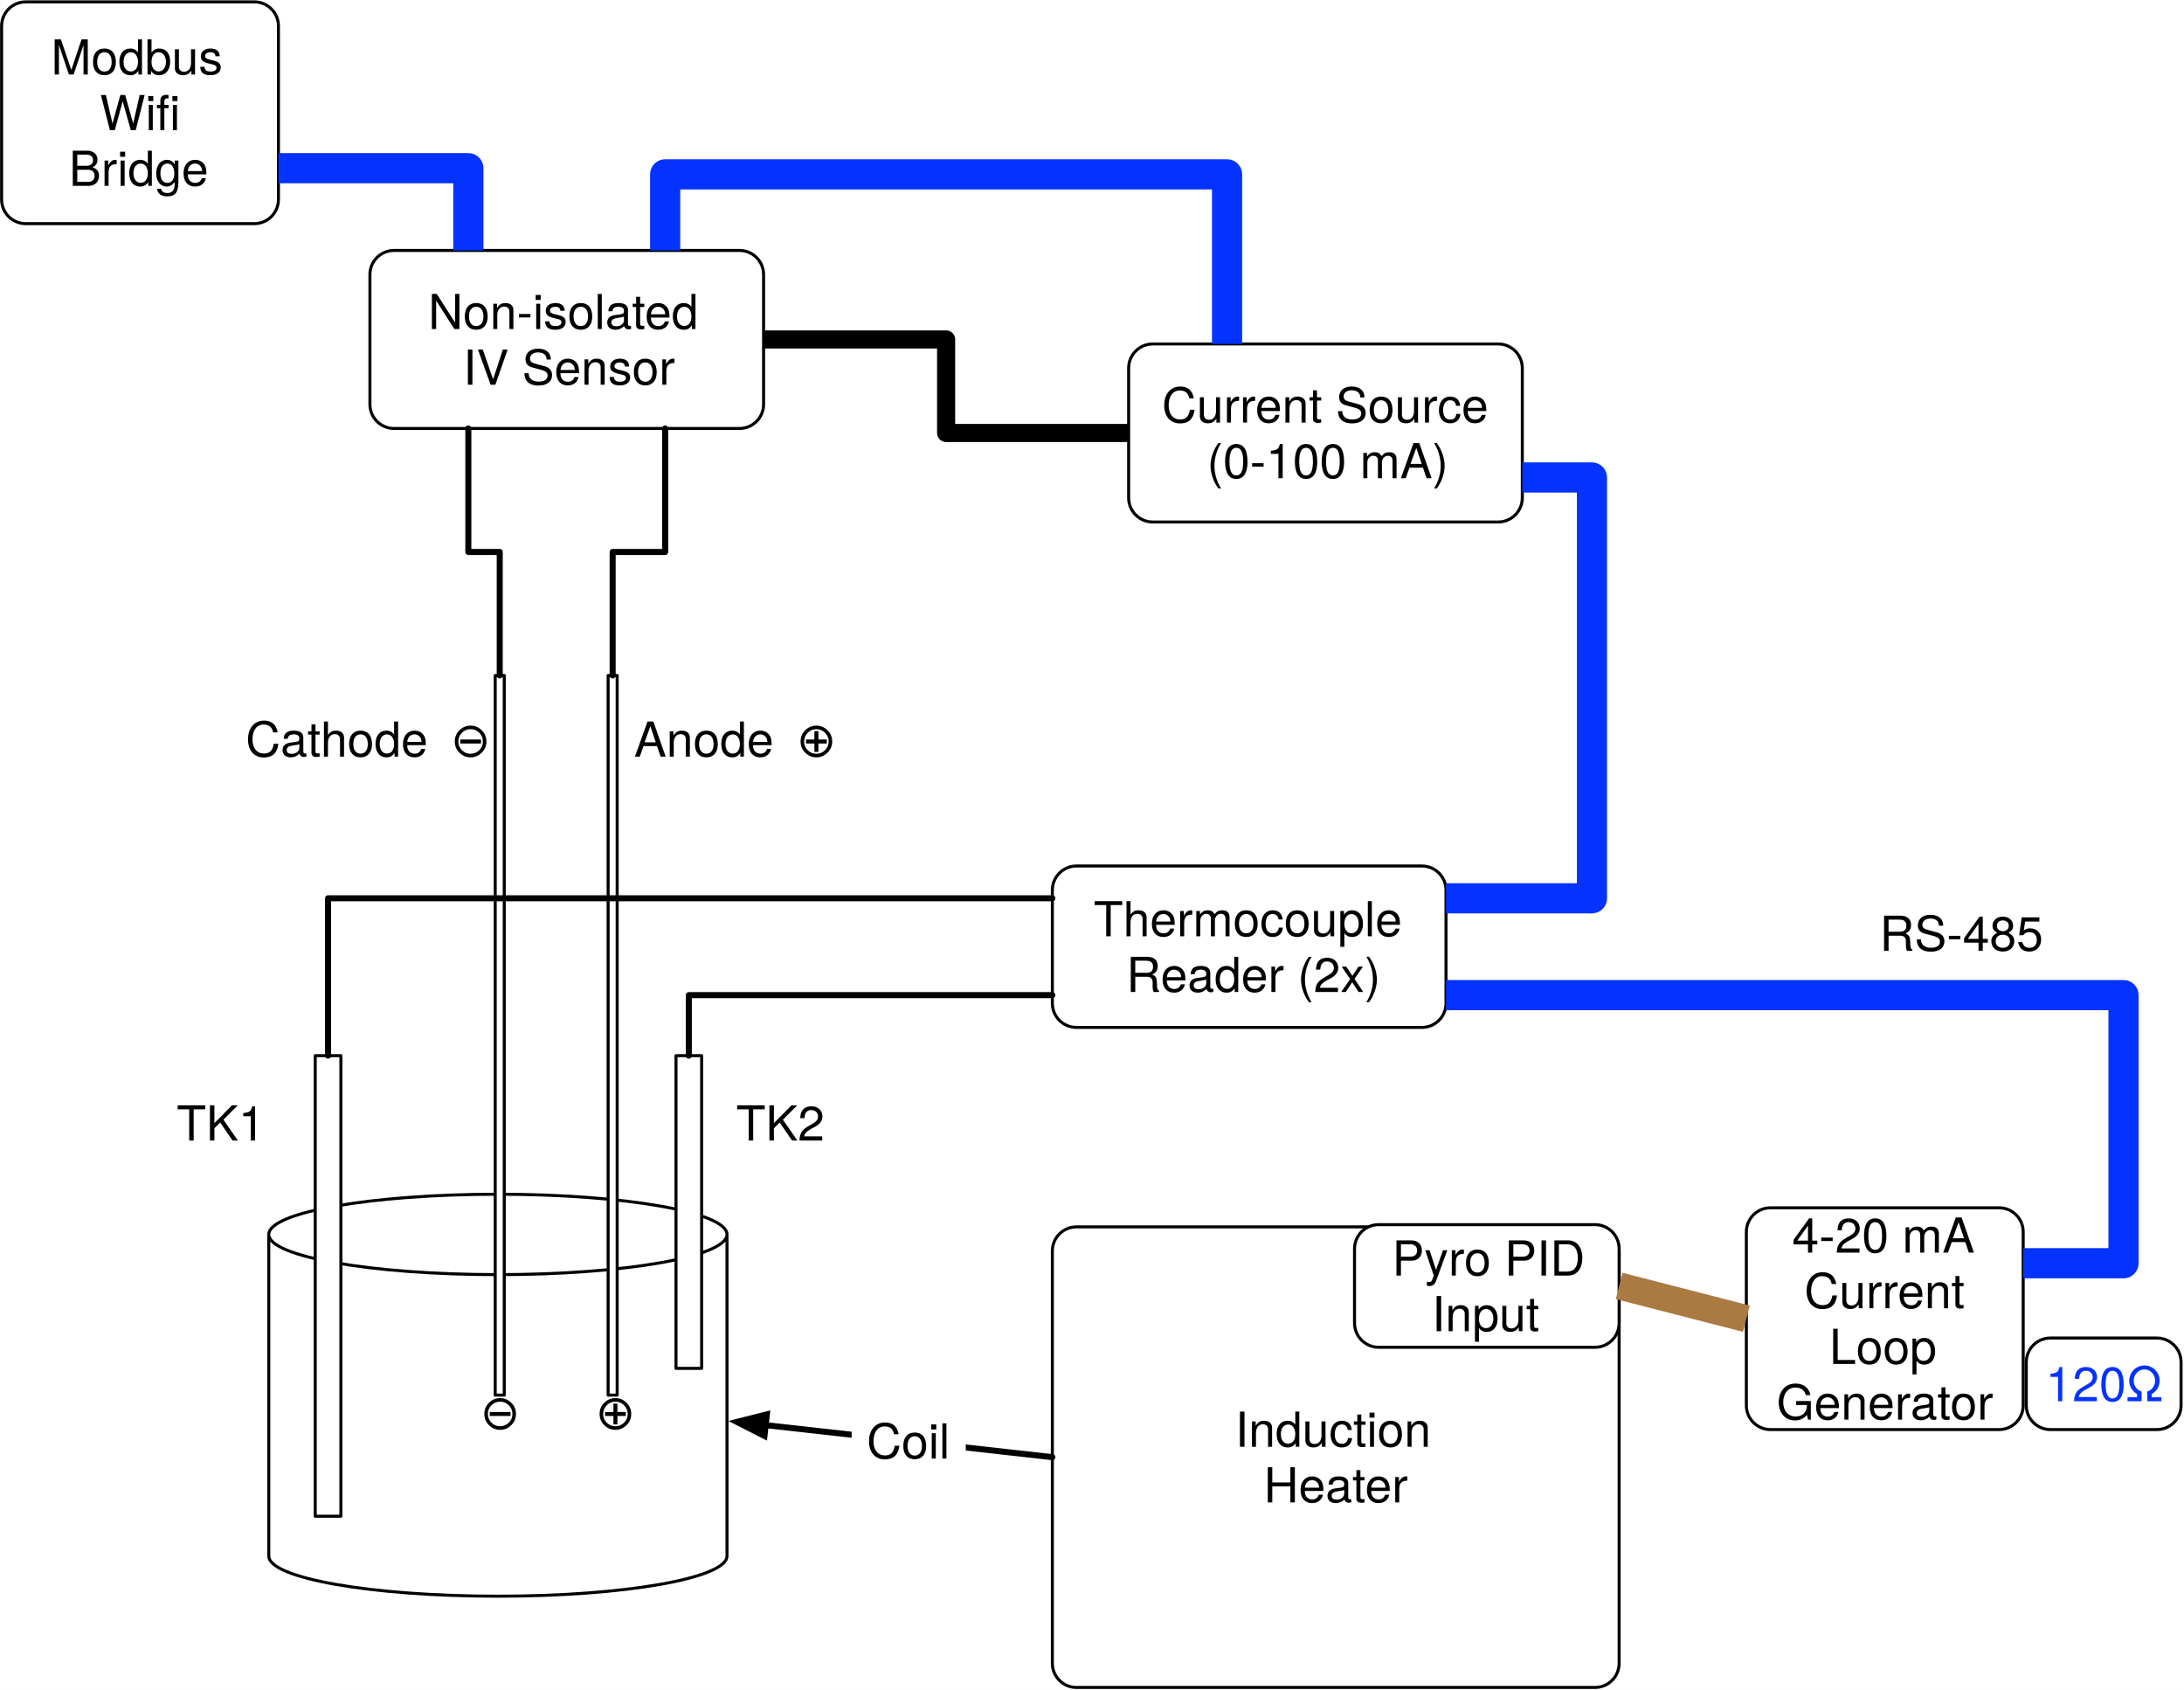
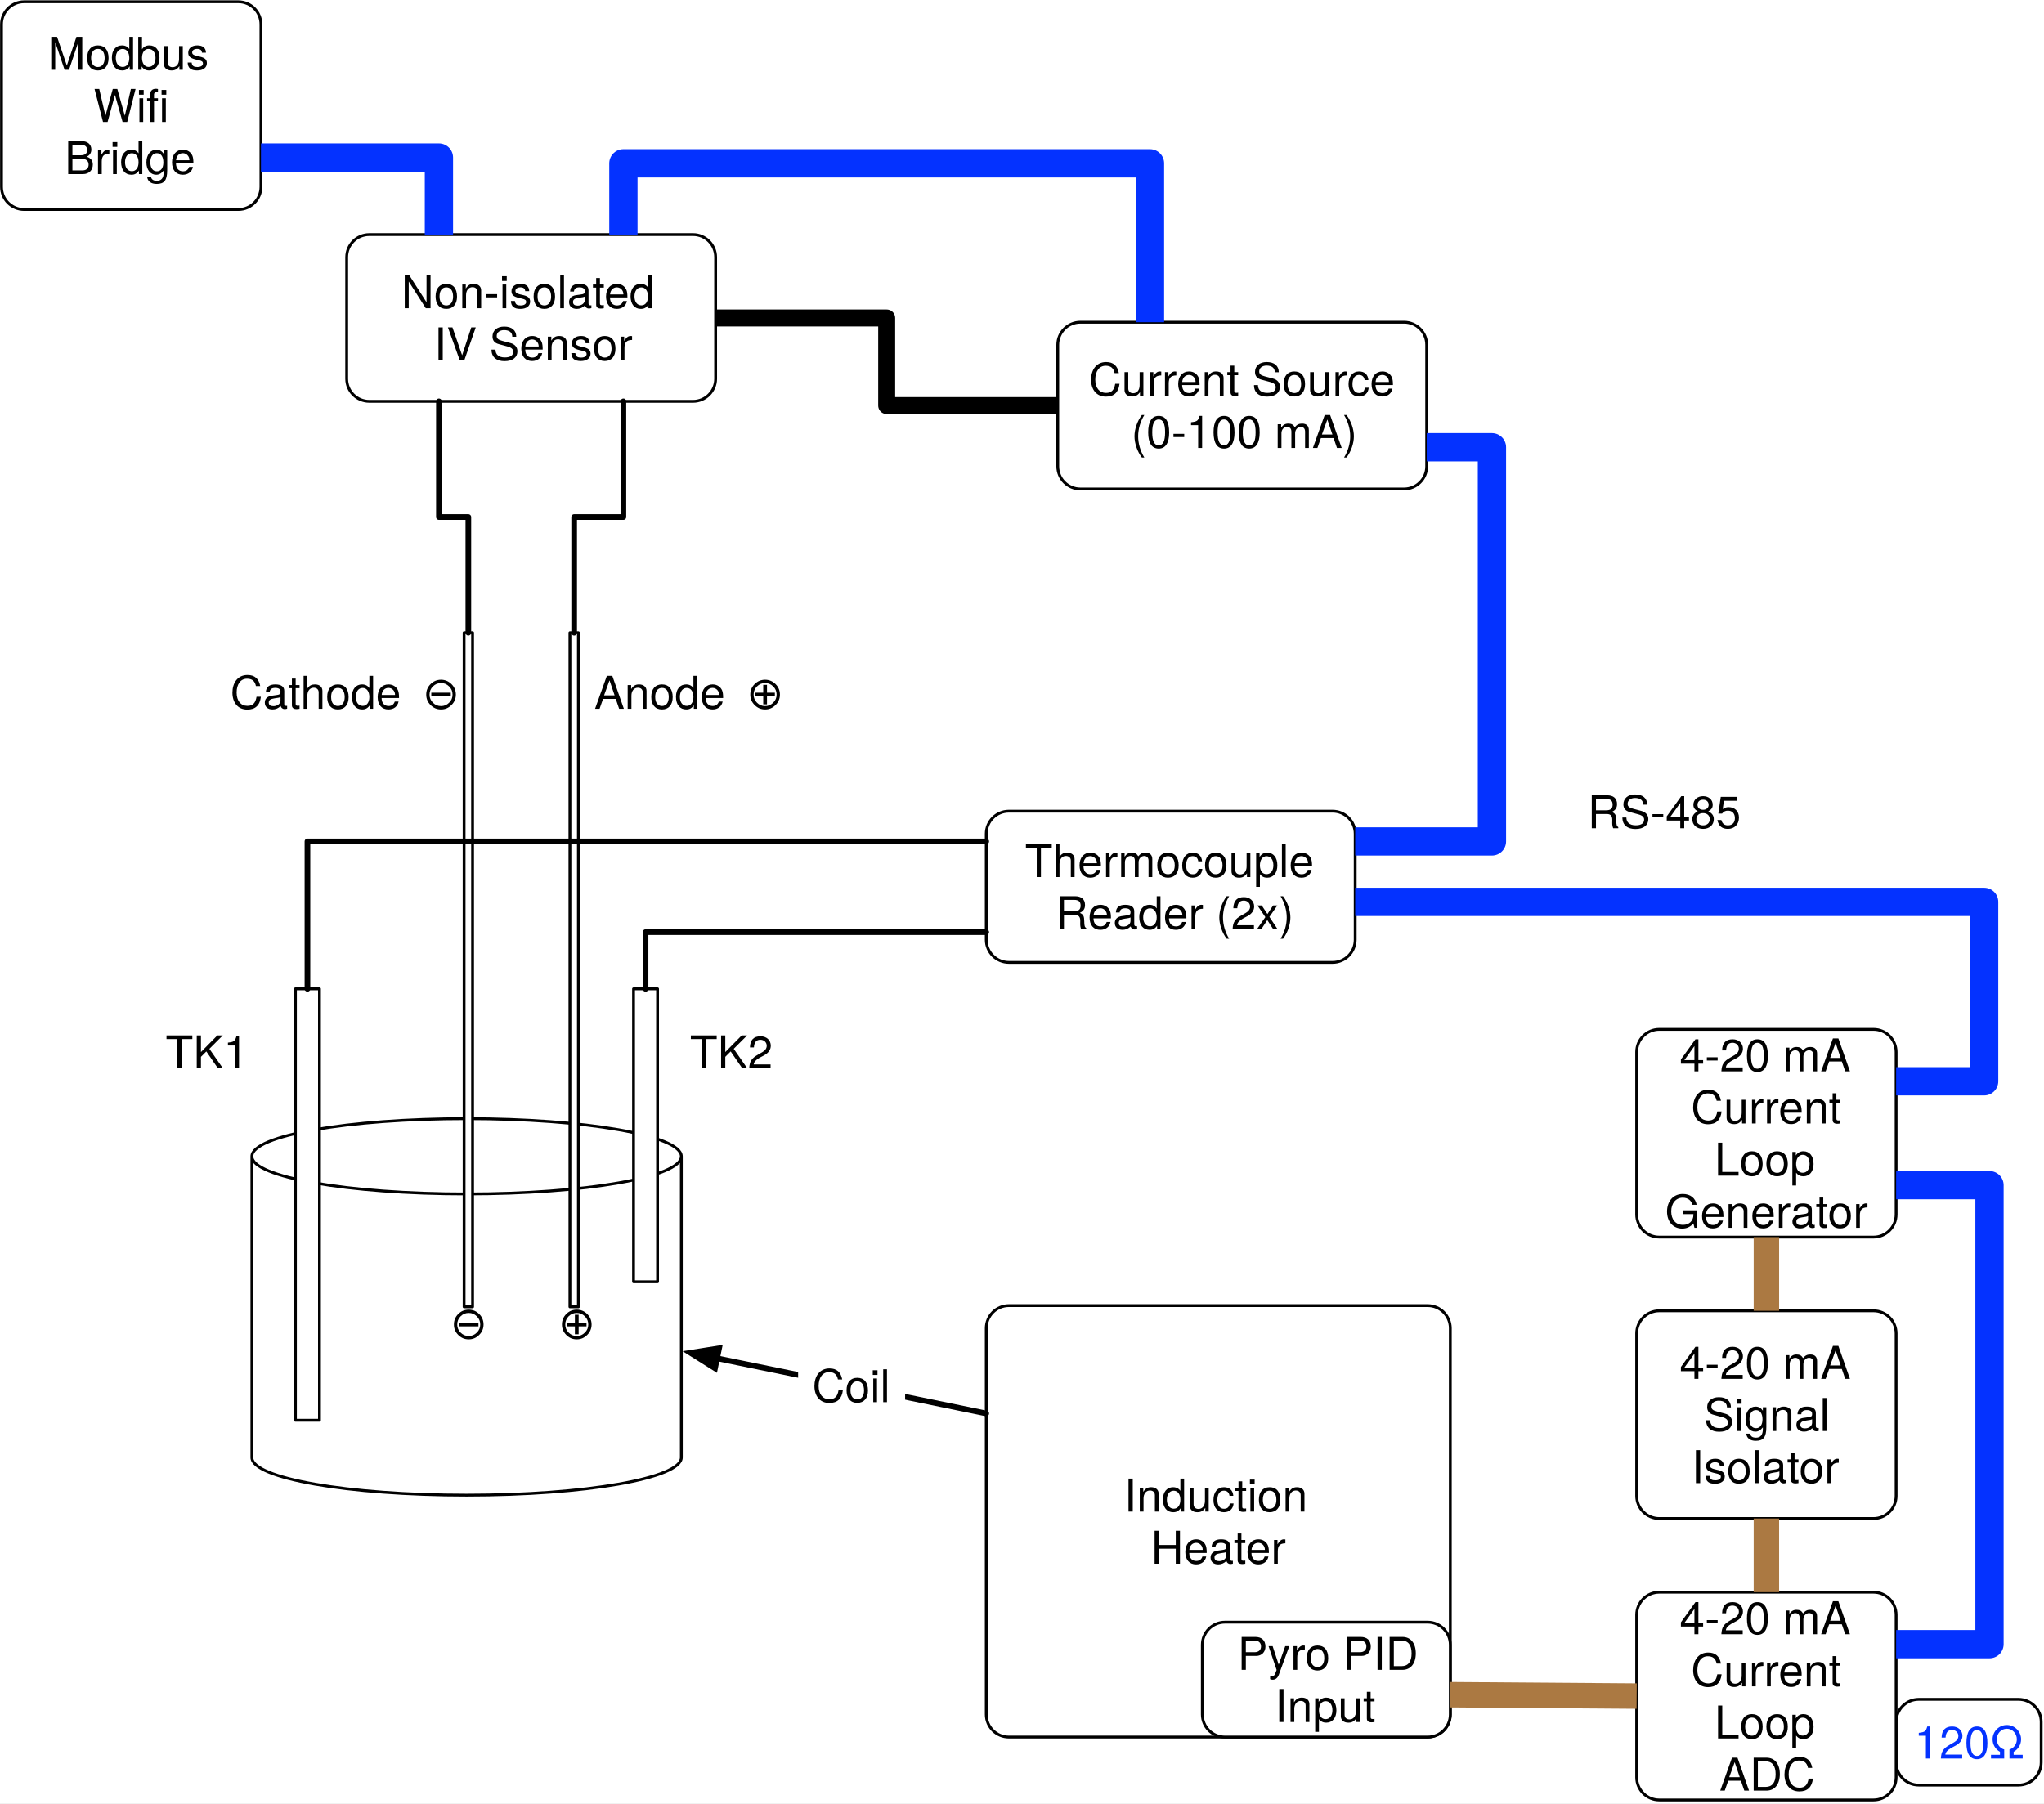
- <svg xmlns="http://www.w3.org/2000/svg" version="1.1" viewBox="242 9 724 560" width="724" height="560">
+ <svg xmlns="http://www.w3.org/2000/svg" version="1.1" viewBox="242 9 723 638" width="723" height="638">
  <defs>
    <marker orient="auto" overflow="visible" markerUnits="strokeWidth" id="FilledArrow_Marker" stroke-linejoin="miter" stroke-miterlimit="10" viewBox="-1 -3 7 6" markerWidth="7" markerHeight="6" color="black">
      <g>
        <path d="M 4.8 0 L 0 -1.8 L 0 1.8 Z" fill="currentColor" stroke="currentColor" stroke-width="1" />
      </g>
    </marker>
  </defs>
-   <g id="Canvas_1" stroke-dasharray="none" stroke-opacity="1" stroke="none" fill="none" fill-opacity="1">
-     <rect fill="white" x="242" y="9" width="724" height="560" />
+   <g id="Canvas_1" stroke="none" stroke-opacity="1" fill="none" fill-opacity="1" stroke-dasharray="none">
+     <rect fill="white" x="242" y="9" width="723" height="638" />
    <g id="Canvas_1_Layer_1">
      <g id="Graphic_2">
        <path d="M 598.856 296 L 713.356 296 C 717.775 296 721.356 299.582 721.356 304 L 721.356 341.5 C 721.356 345.918 717.775 349.5 713.356 349.5 L 598.856 349.5 C 594.438 349.5 590.856 345.918 590.856 341.5 L 590.856 304 C 590.856 299.582 594.438 296 598.856 296 Z" fill="white" />
        <path d="M 598.856 296 L 713.356 296 C 717.775 296 721.356 299.582 721.356 304 L 721.356 341.5 C 721.356 345.918 717.775 349.5 713.356 349.5 L 598.856 349.5 C 594.438 349.5 590.856 345.918 590.856 341.5 L 590.856 304 C 590.856 299.582 594.438 296 598.856 296 Z" stroke="black" stroke-linecap="round" stroke-linejoin="round" stroke-width="1" />
        <text transform="translate(595.8565 304.302)" fill="black">
          <tspan font-family="Helvetica Neue" font-size="16" fill="black" x="8.682" y="15" xml:space="preserve">Thermocouple </tspan>
          <tspan font-family="Helvetica Neue" font-size="16" fill="black" x="19.514" y="33.448" xml:space="preserve">Reader (2x)</tspan>
        </text>
      </g>
      <g id="Graphic_3">
        <path d="M 624.148 122.996 L 738.648 122.996 C 743.066 122.996 746.648 126.578 746.648 130.996 L 746.648 173.996 C 746.648 178.415 743.066 181.996 738.648 181.996 L 624.148 181.996 C 619.73 181.996 616.148 178.415 616.148 173.996 L 616.148 130.996 C 616.148 126.578 619.73 122.996 624.148 122.996 Z" fill="white" />
        <path d="M 624.148 122.996 L 738.648 122.996 C 743.066 122.996 746.648 126.578 746.648 130.996 L 746.648 173.996 C 746.648 178.415 743.066 181.996 738.648 181.996 L 624.148 181.996 C 619.73 181.996 616.148 178.415 616.148 173.996 L 616.148 130.996 C 616.148 126.578 619.73 122.996 624.148 122.996 Z" stroke="black" stroke-linecap="round" stroke-linejoin="round" stroke-width="1" />
        <text transform="translate(621.1481 134.0485)" fill="black">
          <tspan font-family="Helvetica Neue" font-size="16" fill="black" x="6.018" y="15" xml:space="preserve">Current Source</tspan>
          <tspan font-family="Helvetica Neue" font-size="16" fill="black" x="20.97" y="33.448" xml:space="preserve">(0-100 mA)</tspan>
        </text>
      </g>
      <g id="Graphic_4">
-         <path d="M 828.921 409.277 L 904.691 409.277 C 909.109 409.277 912.691 412.859 912.691 417.277 L 912.691 474.777 C 912.691 479.196 909.109 482.777 904.691 482.777 L 828.921 482.777 C 824.502 482.777 820.921 479.196 820.921 474.777 L 820.921 417.277 C 820.921 412.859 824.502 409.277 828.921 409.277 Z" fill="white" />
-         <path d="M 828.921 409.277 L 904.691 409.277 C 909.109 409.277 912.691 412.859 912.691 417.277 L 912.691 474.777 C 912.691 479.196 909.109 482.777 904.691 482.777 L 828.921 482.777 C 824.502 482.777 820.921 479.196 820.921 474.777 L 820.921 417.277 C 820.921 412.859 824.502 409.277 828.921 409.277 Z" stroke="black" stroke-linecap="round" stroke-linejoin="round" stroke-width="1" />
-         <text transform="translate(825.9207 409.1314)" fill="black">
+         <path d="M 828.921 373.195 L 904.691 373.195 C 909.109 373.195 912.691 376.777 912.691 381.195 L 912.691 438.695 C 912.691 443.113 909.109 446.695 904.691 446.695 L 828.921 446.695 C 824.502 446.695 820.921 443.113 820.921 438.695 L 820.921 381.195 C 820.921 376.777 824.502 373.195 828.921 373.195 Z" fill="white" />
+         <path d="M 828.921 373.195 L 904.691 373.195 C 909.109 373.195 912.691 376.777 912.691 381.195 L 912.691 438.695 C 912.691 443.113 909.109 446.695 904.691 446.695 L 828.921 446.695 C 824.502 446.695 820.921 443.113 820.921 438.695 L 820.921 381.195 C 820.921 376.777 824.502 373.195 828.921 373.195 Z" stroke="black" stroke-linecap="round" stroke-linejoin="round" stroke-width="1" />
+         <text transform="translate(825.9207 373.0489)" fill="black">
          <tspan font-family="Helvetica Neue" font-size="16" fill="black" x="10.197" y="15" xml:space="preserve">4-20 mA </tspan>
          <tspan font-family="Helvetica Neue" font-size="16" fill="black" x="14.213" y="33.448" xml:space="preserve">Current </tspan>
-           <tspan font-family="Helvetica Neue" font-size="16" fill="black" x="22.509" y="51.896" xml:space="preserve">Loop</tspan>
+           <tspan font-family="Helvetica Neue" font-size="16" fill="black" x="22.509" y="51.896" xml:space="preserve">Loop </tspan>
          <tspan font-family="Helvetica Neue" font-size="16" fill="black" x="5.037" y="70.344" xml:space="preserve">Generator</tspan>
        </text>
      </g>
      <g id="Graphic_5">
        <path d="M 372.631 92 L 487.131 92 C 491.549 92 495.131 95.582 495.131 100 L 495.131 143 C 495.131 147.418 491.549 151 487.131 151 L 372.631 151 C 368.213 151 364.631 147.418 364.631 143 L 364.631 100 C 364.631 95.582 368.213 92 372.631 92 Z" fill="white" />
        <path d="M 372.631 92 L 487.131 92 C 491.549 92 495.131 95.582 495.131 100 L 495.131 143 C 495.131 147.418 491.549 151 487.131 151 L 372.631 151 C 368.213 151 364.631 147.418 364.631 143 L 364.631 100 C 364.631 95.582 368.213 92 372.631 92 Z" stroke="black" stroke-linecap="round" stroke-linejoin="round" stroke-width="1" />
        <text transform="translate(369.6309 103.052)" fill="black">
          <tspan font-family="Helvetica Neue" font-size="16" fill="black" x="14.322" y="15" xml:space="preserve">Non-isolated</tspan>
          <tspan font-family="Helvetica Neue" font-size="16" fill="black" x="25.882" y="33.448" xml:space="preserve">IV Sensor</tspan>
        </text>
      </g>
      <g id="Graphic_6">
        <text transform="translate(323.449 244.7617)" fill="black">
          <tspan font-family="Helvetica Neue" font-size="16" fill="black" x="6394885e-19" y="15" xml:space="preserve">Cathode </tspan>
          <tspan font-family="Apple Symbols" font-size="16" fill="black" y="15" xml:space="preserve">⊖</tspan>
        </text>
      </g>
      <g id="Graphic_7">
        <text transform="translate(452.2213 244.7617)" fill="black">
          <tspan font-family="Helvetica Neue" font-size="16" fill="black" x="0" y="15" xml:space="preserve">Anode </tspan>
          <tspan font-family="Apple Symbols" font-size="16" fill="black" y="15" xml:space="preserve">⊕</tspan>
        </text>
      </g>
      <g id="Graphic_9">
        <path d="M 331.102 524.678 L 331.102 418.107 C 331.102 410.753 365.127 404.785 407.051 404.785 C 448.975 404.785 483 410.753 483 418.107 L 483 524.678 C 483 532.032 448.975 538 407.051 538 C 365.127 538 331.102 532.032 331.102 524.678" fill="white" />
        <path d="M 331.102 524.678 L 331.102 418.107 C 331.102 410.753 365.127 404.785 407.051 404.785 C 448.975 404.785 483 410.753 483 418.107 L 483 524.678 C 483 532.032 448.975 538 407.051 538 C 365.127 538 331.102 532.032 331.102 524.678 M 331.102 418.107 C 331.102 425.46 365.127 431.428 407.051 431.428 C 448.975 431.428 483 425.46 483 418.107" stroke="black" stroke-linecap="round" stroke-linejoin="round" stroke-width="1" />
      </g>
      <g id="Graphic_10">
        <text transform="translate(300.5503 371.9874)" fill="black">
          <tspan font-family="Helvetica Neue" font-size="16" fill="black" x="20250468e-20" y="15" xml:space="preserve">TK1</tspan>
        </text>
      </g>
      <g id="Graphic_11">
        <text transform="translate(486.0234 371.9874)" fill="black">
          <tspan font-family="Helvetica Neue" font-size="16" fill="black" x="20250468e-20" y="15" xml:space="preserve">TK2</tspan>
        </text>
      </g>
      <g id="Graphic_12">
        <rect x="346.5" y="358.859" width="8.5" height="152.641" fill="white" />
        <rect x="346.5" y="358.859" width="8.5" height="152.641" stroke="black" stroke-linecap="round" stroke-linejoin="round" stroke-width="1" />
      </g>
      <g id="Graphic_13">
        <rect x="466.095" y="358.859" width="8.5" height="103.641" fill="white" />
        <rect x="466.095" y="358.859" width="8.5" height="103.641" stroke="black" stroke-linecap="round" stroke-linejoin="round" stroke-width="1" />
      </g>
      <g id="Graphic_16">
-         <path d="M 598.856 415.601 L 770.743 415.601 C 775.161 415.601 778.743 419.183 778.743 423.601 L 778.743 560.242 C 778.743 564.66 775.161 568.242 770.743 568.242 L 598.856 568.242 C 594.438 568.242 590.856 564.66 590.856 560.242 L 590.856 423.601 C 590.856 419.183 594.438 415.601 598.856 415.601 Z" fill="white" />
-         <path d="M 598.856 415.601 L 770.743 415.601 C 775.161 415.601 778.743 419.183 778.743 423.601 L 778.743 560.242 C 778.743 564.66 775.161 568.242 770.743 568.242 L 598.856 568.242 C 594.438 568.242 590.856 564.66 590.856 560.242 L 590.856 423.601 C 590.856 419.183 594.438 415.601 598.856 415.601 Z" stroke="black" stroke-linecap="round" stroke-linejoin="round" stroke-width="1" />
-         <text transform="translate(595.8565 473.4737)" fill="black">
-           <tspan font-family="Helvetica Neue" font-size="16" fill="black" x="55.599" y="15" xml:space="preserve">Induction </tspan>
-           <tspan font-family="Helvetica Neue" font-size="16" fill="black" x="65.095" y="33.448" xml:space="preserve">Heater</tspan>
+         <path d="M 598.856 470.93 L 747 470.93 C 751.418 470.93 755 474.512 755 478.93 L 755 615.571 C 755 619.989 751.418 623.571 747 623.571 L 598.856 623.571 C 594.438 623.571 590.856 619.989 590.856 615.571 L 590.856 478.93 C 590.856 474.512 594.438 470.93 598.856 470.93 Z" fill="white" />
+         <path d="M 598.856 470.93 L 747 470.93 C 751.418 470.93 755 474.512 755 478.93 L 755 615.571 C 755 619.989 751.418 623.571 747 623.571 L 598.856 623.571 C 594.438 623.571 590.856 619.989 590.856 615.571 L 590.856 478.93 C 590.856 474.512 594.438 470.93 598.856 470.93 Z" stroke="black" stroke-linecap="round" stroke-linejoin="round" stroke-width="1" />
+         <text transform="translate(595.8565 528.8026)" fill="black">
+           <tspan font-family="Helvetica Neue" font-size="16" fill="black" x="43.728" y="15" xml:space="preserve">Induction </tspan>
+           <tspan font-family="Helvetica Neue" font-size="16" fill="black" x="53.224" y="33.448" xml:space="preserve">Heater</tspan>
        </text>
      </g>
      <g id="Graphic_37">
        <path d="M 250.532 9.62 L 326.302 9.62 C 330.721 9.62 334.302 13.202 334.302 17.62 L 334.302 75.12 C 334.302 79.539 330.721 83.12 326.302 83.12 L 250.532 83.12 C 246.114 83.12 242.532 79.539 242.532 75.12 L 242.532 17.62 C 242.532 13.202 246.114 9.62 250.532 9.62 Z" fill="white" />
        <path d="M 250.532 9.62 L 326.302 9.62 C 330.721 9.62 334.302 13.202 334.302 17.62 L 334.302 75.12 C 334.302 79.539 330.721 83.12 326.302 83.12 L 250.532 83.12 C 246.114 83.12 242.532 79.539 242.532 75.12 L 242.532 17.62 C 242.532 13.202 246.114 9.62 250.532 9.62 Z" stroke="black" stroke-linecap="round" stroke-linejoin="round" stroke-width="1" />
        <text transform="translate(247.5323 18.69846)" fill="black">
          <tspan font-family="Helvetica Neue" font-size="16" fill="black" x="11.389" y="15" xml:space="preserve">Modbus</tspan>
          <tspan font-family="Helvetica Neue" font-size="16" fill="black" x="27.557" y="33.448" xml:space="preserve">Wifi </tspan>
          <tspan font-family="Helvetica Neue" font-size="16" fill="black" x="17.333" y="51.896" xml:space="preserve">Bridge</tspan>
        </text>
      </g>
      <g id="Line_45">
-         <line x1="590.856" y1="491.922" x2="495.82" y2="481.307" marker-end="url(#FilledArrow_Marker)" stroke="black" stroke-linecap="round" stroke-linejoin="round" stroke-width="2" />
+         <line x1="590.856" y1="509.09" x2="495.637" y2="489.561" marker-end="url(#FilledArrow_Marker)" stroke="black" stroke-linecap="round" stroke-linejoin="round" stroke-width="2" />
      </g>
      <g id="Graphic_46">
-         <rect x="524.314" y="472.379" width="37.84" height="28.448" fill="white" />
-         <text transform="translate(529.314 477.3788)" fill="black">
+         <rect x="524.314" y="485.099" width="37.84" height="28.448" fill="white" />
+         <text transform="translate(529.314 490.0992)" fill="black">
          <tspan font-family="Helvetica Neue" font-size="16" fill="black" x="7283063e-20" y="15" xml:space="preserve">Coil</tspan>
        </text>
      </g>
      <g id="Graphic_14">
        <rect x="406.163" y="232.859" width="3" height="238.5" fill="white" />
        <rect x="406.163" y="232.859" width="3" height="238.5" stroke="black" stroke-linecap="round" stroke-linejoin="round" stroke-width="1" />
      </g>
      <g id="Graphic_15">
        <rect x="443.593" y="232.859" width="3" height="238.5" fill="white" />
        <rect x="443.593" y="232.859" width="3" height="238.5" stroke="black" stroke-linecap="round" stroke-linejoin="round" stroke-width="1" />
      </g>
      <g id="Graphic_57">
        <text transform="translate(439.3041 471.6332)" fill="black">
          <tspan font-family="Apple Symbols" font-size="16" fill="black" x="0" y="11" xml:space="preserve">⊕</tspan>
        </text>
      </g>
      <g id="Graphic_58">
        <text transform="translate(401.0898 471.6332)" fill="black">
          <tspan font-family="Apple Symbols" font-size="16" fill="black" x="0" y="11" xml:space="preserve">⊖</tspan>
        </text>
      </g>
      <g id="Graphic_59">
-         <path d="M 699.029 414.86 L 770.743 414.86 C 775.161 414.86 778.743 418.441 778.743 422.86 L 778.743 447.5 C 778.743 451.918 775.161 455.5 770.743 455.5 L 699.029 455.5 C 694.611 455.5 691.029 451.918 691.029 447.5 L 691.029 422.86 C 691.029 418.441 694.611 414.86 699.029 414.86 Z" fill="white" />
-         <path d="M 699.029 414.86 L 770.743 414.86 C 775.161 414.86 778.743 418.441 778.743 422.86 L 778.743 447.5 C 778.743 451.918 775.161 455.5 770.743 455.5 L 699.029 455.5 C 694.611 455.5 691.029 451.918 691.029 447.5 L 691.029 422.86 C 691.029 418.441 694.611 414.86 699.029 414.86 Z" stroke="black" stroke-linecap="round" stroke-linejoin="round" stroke-width="1" />
-         <text transform="translate(696.0289 416.7317)" fill="black">
+         <path d="M 675.286 582.931 L 747 582.931 C 751.418 582.931 755 586.513 755 590.931 L 755 615.571 C 755 619.989 751.418 623.571 747 623.571 L 675.286 623.571 C 670.868 623.571 667.286 619.989 667.286 615.571 L 667.286 590.931 C 667.286 586.513 670.868 582.931 675.286 582.931 Z" fill="white" />
+         <path d="M 675.286 582.931 L 747 582.931 C 751.418 582.931 755 586.513 755 590.931 L 755 615.571 C 755 619.989 751.418 623.571 747 623.571 L 675.286 623.571 C 670.868 623.571 667.286 619.989 667.286 615.571 L 667.286 590.931 C 667.286 586.513 670.868 582.931 675.286 582.931 Z" stroke="black" stroke-linecap="round" stroke-linejoin="round" stroke-width="1" />
+         <text transform="translate(672.2861 584.8029)" fill="black">
          <tspan font-family="Helvetica Neue" font-size="16" fill="black" x="7.449" y="15" xml:space="preserve">Pyro PID </tspan>
          <tspan font-family="Helvetica Neue" font-size="16" fill="black" x="20.625" y="33.448" xml:space="preserve">Input</tspan>
        </text>
      </g>
      <g id="Line_61">
        <path d="M 350.75 358.859 L 350.75 306.7 L 590.856 306.7" stroke="black" stroke-linecap="round" stroke-linejoin="round" stroke-width="2" />
      </g>
      <g id="Line_62">
        <path d="M 470.345 358.859 L 470.345 338.8 L 590.856 338.8" stroke="black" stroke-linecap="round" stroke-linejoin="round" stroke-width="2" />
      </g>
      <g id="Line_64">
        <path d="M 397.256 151 L 397.256 191.93 L 407.663 191.93 L 407.663 232.859" stroke="black" stroke-linecap="round" stroke-linejoin="round" stroke-width="2" />
      </g>
      <g id="Line_65">
        <path d="M 462.506 151 L 462.506 191.93 L 445.093 191.93 L 445.093 232.859" stroke="black" stroke-linecap="round" stroke-linejoin="round" stroke-width="2" />
      </g>
      <g id="Line_66">
        <path d="M 495.131 121.5 L 555.639 121.5 L 555.639 152.496 L 616.148 152.496" stroke="black" stroke-linecap="butt" stroke-linejoin="round" stroke-width="6" />
      </g>
      <g id="Line_70">
        <path d="M 462.506 92 L 462.506 66.789 L 648.773 66.789 L 648.773 122.996" stroke="#0432ff" stroke-linecap="butt" stroke-linejoin="round" stroke-width="10" />
      </g>
      <g id="Line_71">
        <path d="M 746.648 167.246 L 769.729 167.246 L 769.729 306.7 L 721.356 306.7" stroke="#0432ff" stroke-linecap="butt" stroke-linejoin="round" stroke-width="10" />
      </g>
      <g id="Line_72">
        <path d="M 334.302 64.745 L 397.256 64.745 L 397.256 92" stroke="#0432ff" stroke-linecap="butt" stroke-linejoin="round" stroke-width="10" />
      </g>
      <g id="Graphic_73">
-         <path d="M 957.026 452.441 L 921.717 452.441 C 917.299 452.441 913.717 456.023 913.717 460.442 L 913.717 474.777 C 913.717 479.196 917.299 482.777 921.717 482.777 L 957.026 482.777 C 961.445 482.777 965.026 479.196 965.026 474.777 L 965.026 460.442 C 965.026 456.023 961.445 452.441 957.026 452.441 Z" fill="white" />
-         <path d="M 957.026 452.441 L 921.717 452.441 C 917.299 452.441 913.717 456.023 913.717 460.442 L 913.717 474.777 C 913.717 479.196 917.299 482.777 921.717 482.777 L 957.026 482.777 C 961.445 482.777 965.026 479.196 965.026 474.777 L 965.026 460.442 C 965.026 456.023 961.445 452.441 957.026 452.441 Z" stroke="black" stroke-linecap="round" stroke-linejoin="round" stroke-width="1" />
-         <text transform="translate(918.7171 458.3854)" fill="#0432ff">
+         <path d="M 956 610.231 L 920.691 610.231 C 916.272 610.231 912.691 613.813 912.691 618.231 L 912.691 632.567 C 912.691 636.985 916.272 640.567 920.691 640.567 L 956 640.567 C 960.418 640.567 964 636.985 964 632.567 L 964 618.231 C 964 613.813 960.418 610.231 956 610.231 Z" fill="white" />
+         <path d="M 956 610.231 L 920.691 610.231 C 916.272 610.231 912.691 613.813 912.691 618.231 L 912.691 632.567 C 912.691 636.985 916.272 640.567 920.691 640.567 L 956 640.567 C 960.418 640.567 964 636.985 964 632.567 L 964 618.231 C 964 613.813 960.418 610.231 956 610.231 Z" stroke="black" stroke-linecap="round" stroke-linejoin="round" stroke-width="1" />
+         <text transform="translate(917.6907 616.1748)" fill="#0432ff">
          <tspan font-family="Helvetica Neue" font-size="16" fill="#0432ff" x="1.391" y="15" xml:space="preserve">120Ω</tspan>
        </text>
      </g>
-       <g id="Line_74">
-         <path d="M 721.356 338.8 L 945.945 338.8 L 945.945 427.652 L 912.691 427.652" stroke="#0432ff" stroke-linecap="butt" stroke-linejoin="round" stroke-width="10" />
-       </g>
-       <g id="Line_78">
-         <line x1="820.921" y1="446.027" x2="778.743" y2="435.18" stroke="#ab7942" stroke-linecap="butt" stroke-linejoin="round" stroke-width="9" />
-       </g>
      <g id="Graphic_80">
-         <text transform="translate(865.0951 309.128)" fill="black">
+         <text transform="translate(803.5555 287.0315)" fill="black">
          <tspan font-family="Helvetica Neue" font-size="16" fill="black" x="7958079e-19" y="15" xml:space="preserve">RS-485</tspan>
        </text>
+       </g>
+       <g id="Graphic_81">
+         <path d="M 828.921 572.331 L 904.691 572.331 C 909.109 572.331 912.691 575.913 912.691 580.331 L 912.691 637.831 C 912.691 642.249 909.109 645.831 904.691 645.831 L 828.921 645.831 C 824.502 645.831 820.921 642.249 820.921 637.831 L 820.921 580.331 C 820.921 575.913 824.502 572.331 828.921 572.331 Z" fill="white" />
+         <path d="M 828.921 572.331 L 904.691 572.331 C 909.109 572.331 912.691 575.913 912.691 580.331 L 912.691 637.831 C 912.691 642.249 909.109 645.831 904.691 645.831 L 828.921 645.831 C 824.502 645.831 820.921 642.249 820.921 637.831 L 820.921 580.331 C 820.921 575.913 824.502 572.331 828.921 572.331 Z" stroke="black" stroke-linecap="round" stroke-linejoin="round" stroke-width="1" />
+         <text transform="translate(825.9207 572.1848)" fill="black">
+           <tspan font-family="Helvetica Neue" font-size="16" fill="black" x="10.197" y="15" xml:space="preserve">4-20 mA </tspan>
+           <tspan font-family="Helvetica Neue" font-size="16" fill="black" x="14.213" y="33.448" xml:space="preserve">Current  </tspan>
+           <tspan font-family="Helvetica Neue" font-size="16" fill="black" x="22.509" y="51.896" xml:space="preserve">Loop </tspan>
+           <tspan font-family="Helvetica Neue" font-size="16" fill="black" x="24.293" y="70.344" xml:space="preserve">ADC </tspan>
+         </text>
+       </g>
+       <g id="Graphic_82">
+         <path d="M 828.921 472.763 L 904.691 472.763 C 909.109 472.763 912.691 476.345 912.691 480.763 L 912.691 538.263 C 912.691 542.681 909.109 546.263 904.691 546.263 L 828.921 546.263 C 824.502 546.263 820.921 542.681 820.921 538.263 L 820.921 480.763 C 820.921 476.345 824.502 472.763 828.921 472.763 Z" fill="white" />
+         <path d="M 828.921 472.763 L 904.691 472.763 C 909.109 472.763 912.691 476.345 912.691 480.763 L 912.691 538.263 C 912.691 542.681 909.109 546.263 904.691 546.263 L 828.921 546.263 C 824.502 546.263 820.921 542.681 820.921 538.263 L 820.921 480.763 C 820.921 476.345 824.502 472.763 828.921 472.763 Z" stroke="black" stroke-linecap="round" stroke-linejoin="round" stroke-width="1" />
+         <text transform="translate(825.9207 481.8409)" fill="black">
+           <tspan font-family="Helvetica Neue" font-size="16" fill="black" x="10.197" y="15" xml:space="preserve">4-20 mA </tspan>
+           <tspan font-family="Helvetica Neue" font-size="16" fill="black" x="18.813" y="33.448" xml:space="preserve">Signal </tspan>
+           <tspan font-family="Helvetica Neue" font-size="16" fill="black" x="14.373" y="51.896" xml:space="preserve">Isolator</tspan>
+         </text>
+       </g>
+       <g id="Line_83">
+         <line x1="820.921" y1="609.081" x2="755" y2="608.588" stroke="#ab7942" stroke-linecap="butt" stroke-linejoin="round" stroke-width="9" />
+       </g>
+       <g id="Line_84">
+         <path d="M 721.356 328.1 L 943.827 328.1 L 943.827 391.57 L 912.691 391.57" stroke="#0432ff" stroke-linecap="butt" stroke-linejoin="round" stroke-width="10" />
+       </g>
+       <g id="Line_85" />
+       <g id="Line_86" />
+       <g id="Line_88">
+         <line x1="866.806" y1="472.763" x2="866.806" y2="446.695" stroke="#ab7942" stroke-linecap="butt" stroke-linejoin="round" stroke-width="9" />
+       </g>
+       <g id="Line_89">
+         <line x1="866.806" y1="572.331" x2="866.806" y2="546.263" stroke="#ab7942" stroke-linecap="butt" stroke-linejoin="round" stroke-width="9" />
+       </g>
+       <g id="Line_90">
+         <path d="M 912.691 428.32 L 945.723 428.32 L 945.723 590.706 L 912.691 590.706" stroke="#0432ff" stroke-linecap="butt" stroke-linejoin="round" stroke-width="10" />
      </g>
    </g>
  </g>
</svg>
